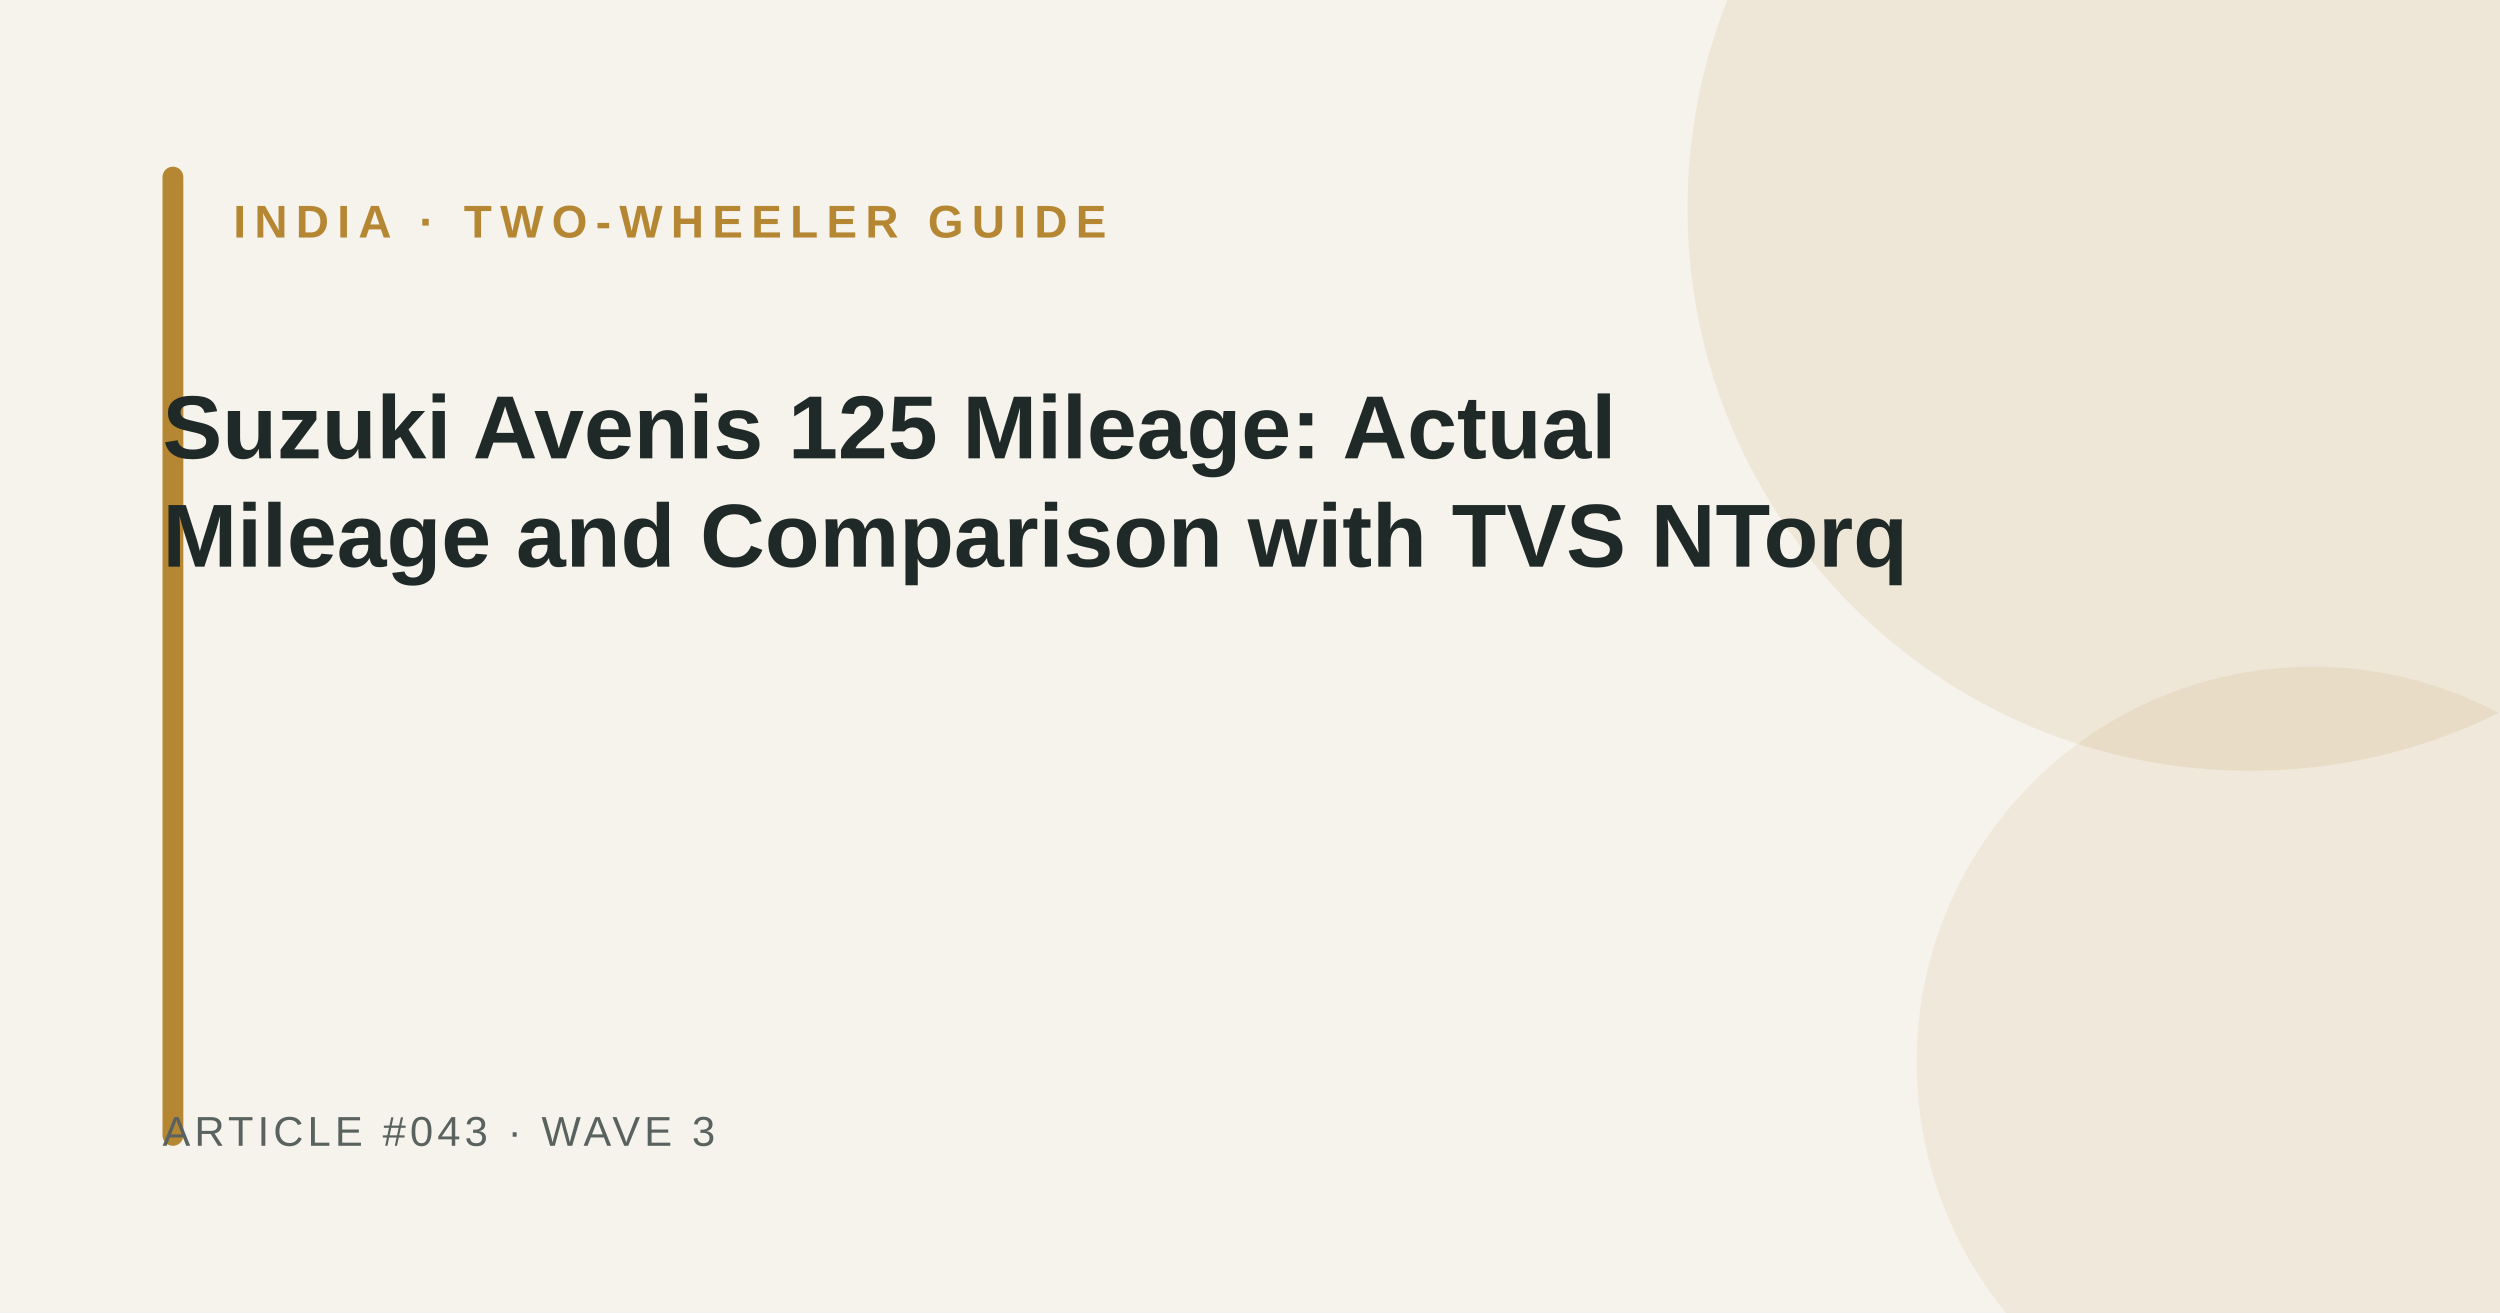
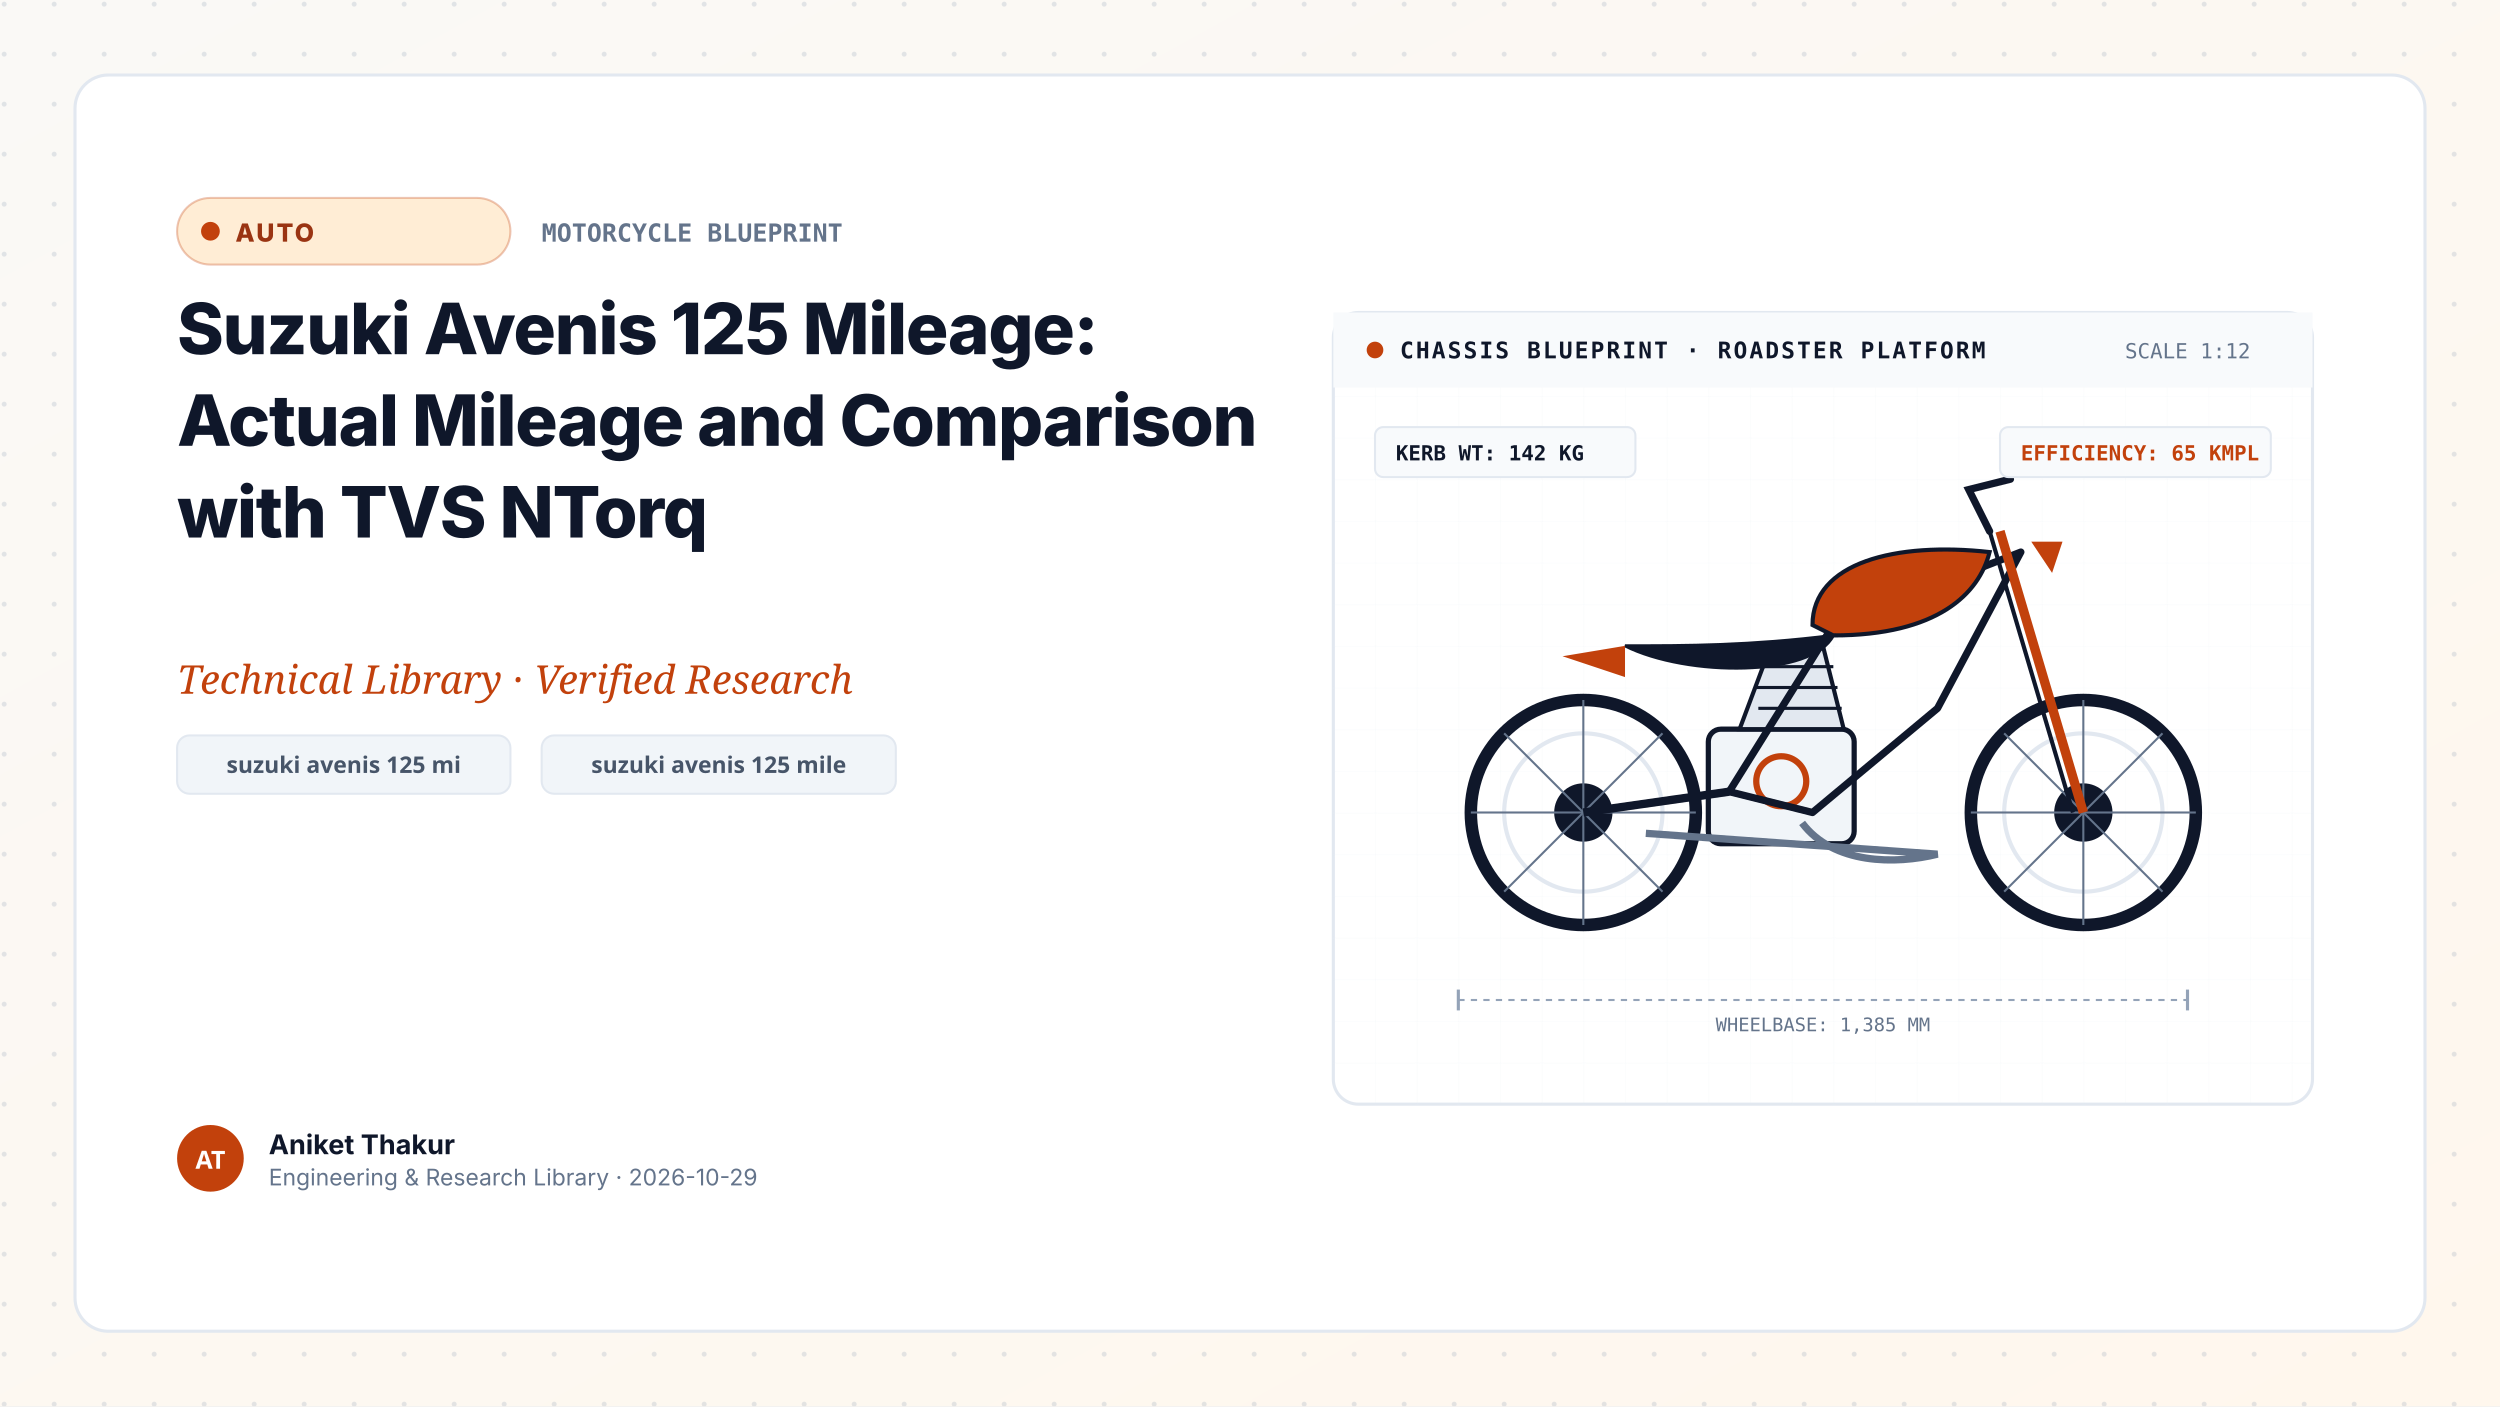
- <svg xmlns="http://www.w3.org/2000/svg" width="1200" height="630" viewBox="0 0 1200 630" role="img" aria-labelledby="title desc">
-   <rect width="1200" height="630" fill="#f6f3ed" />
-   <circle cx="1080" cy="100" r="270" fill="#b68732" opacity=".12" />
-   <circle cx="1110" cy="510" r="190" fill="#b68732" opacity=".10" />
-   <rect x="78" y="80" width="10" height="470" rx="5" fill="#b68732" />
-   <text x="112" y="114" fill="#b68732" font-family="Arial,sans-serif" font-size="22" font-weight="700" letter-spacing="4">INDIA · TWO-WHEELER GUIDE</text>
-   <text x="78" y="220" fill="#1f2927" font-family="Arial,sans-serif" font-size="43" font-weight="700">
-     <tspan x="78" dy="0">Suzuki Avenis 125 Mileage: Actual</tspan>
-     <tspan x="78" dy="52">Mileage and Comparison with TVS NTorq</tspan>
-   </text>
-   <text x="78" y="550" fill="#59625e" font-family="Arial,sans-serif" font-size="20" letter-spacing="2">ARTICLE #043  ·  WAVE 3</text>
+ <svg xmlns="http://www.w3.org/2000/svg" width="1200" height="675" viewBox="0 0 1200 675" role="img" aria-label="Suzuki Avenis 125 Mileage: Actual Mileage and Comparison with TVS NTorq">
+   <defs>
+     <linearGradient id="bgGrad_1558880002" x1="0%" y1="0%" x2="100%" y2="100%">
+       <stop offset="0%" stop-color="#FAF9F6" />
+       <stop offset="100%" stop-color="#FFF7ED" />
+     </linearGradient>
+     <pattern id="dotGrid_1558880002" width="24" height="24" patternUnits="userSpaceOnUse">
+       <circle cx="2" cy="2" r="1.2" fill="#94A3B8" opacity="0.25" />
+     </pattern>
+   </defs>
+   <rect width="1200" height="675" fill="url(#bgGrad_1558880002)" />
+   <rect width="1200" height="675" fill="url(#dotGrid_1558880002)" />
+   <rect x="36" y="36" width="1128" height="603" rx="16" fill="#FFFFFF" stroke="#E2E8F0" stroke-width="1.5" />
+   <g transform="translate(85, 95)">
+     <rect x="0" y="0" width="160" height="32" rx="16" fill="#FFEDD5" stroke="#C2410C" stroke-opacity="0.3" />
+     <circle cx="16" cy="16" r="4.5" fill="#C2410C" />
+     <text x="28" y="21" font-family="Plus Jakarta Sans, -apple-system, sans-serif" font-size="12" font-weight="800" fill="#9A3412" letter-spacing="1">AUTO</text>
+     <text x="175" y="21" font-family="JetBrains Mono, monospace" font-size="12" font-weight="600" fill="#64748B">MOTORCYCLE BLUEPRINT</text>
+     <g transform="translate(0, 75)">
+       <text x="0" y="0" font-family="Plus Jakarta Sans, -apple-system, sans-serif" font-size="34" font-weight="800" fill="#0F172A" letter-spacing="-0.6">Suzuki Avenis 125 Mileage:</text>
+       <text x="0" y="44" font-family="Plus Jakarta Sans, -apple-system, sans-serif" font-size="34" font-weight="800" fill="#0F172A" letter-spacing="-0.6">Actual Mileage and Comparison</text>
+       <text x="0" y="88" font-family="Plus Jakarta Sans, -apple-system, sans-serif" font-size="34" font-weight="800" fill="#0F172A" letter-spacing="-0.6">with TVS NTorq</text>
+     </g>
+     <g transform="translate(0, 222)">
+       <text x="0" y="16" font-family="Newsreader, Georgia, serif" font-size="19" font-style="italic" fill="#C2410C">
+         Technical Library · Verified Research
+       </text>
+       <g transform="translate(0, 36)">
+         <rect x="0" y="0" width="160" height="28" rx="6" fill="#F1F5F9" stroke="#E2E8F0" />
+         <text x="80" y="18" font-family="Plus Jakarta Sans, sans-serif" font-size="11" font-weight="600" fill="#475569" text-anchor="middle">suzuki avenis 125 mi</text>
+         <rect x="175" y="0" width="170" height="28" rx="6" fill="#F1F5F9" stroke="#E2E8F0" />
+         <text x="260" y="18" font-family="Plus Jakarta Sans, sans-serif" font-size="11" font-weight="600" fill="#475569" text-anchor="middle">suzuki avenis 125 mile</text>
+       </g>
+     </g>
+     <g transform="translate(0, 445)">
+       <circle cx="16" cy="16" r="16" fill="#C2410C" />
+       <text x="16" y="21" font-family="Plus Jakarta Sans, sans-serif" font-size="12" font-weight="800" fill="#FFFFFF" text-anchor="middle">AT</text>
+       <text x="44" y="14" font-family="Plus Jakarta Sans, -apple-system, sans-serif" font-size="13" font-weight="700" fill="#0F172A">Aniket Thakur</text>
+       <text x="44" y="29" font-family="Plus Jakarta Sans, -apple-system, sans-serif" font-size="11" fill="#64748B">Engineering &amp; Research Library · 2026-10-29</text>
+     </g>
+   </g>
+   <g transform="translate(640, 150)">
+     <pattern id="gridCommuter" width="20" height="20" patternUnits="userSpaceOnUse">
+       <path d="M 20 0 L 0 0 0 20" fill="none" stroke="#E2E8F0" stroke-width="0.5" stroke-opacity="0.4" />
+     </pattern>
+     <rect width="470" height="380" rx="12" fill="#FFFFFF" stroke="#E2E8F0" stroke-width="1.5" />
+     <rect width="470" height="380" rx="12" fill="url(#gridCommuter)" opacity="0.6" />
+     <path d="M 0 0 L 470 0 L 470 36 L 0 36 Z" fill="#F8FAFC" rx="12" />
+     <circle cx="20" cy="18" r="4" fill="#C2410C" />
+     <text x="32" y="22" font-family="JetBrains Mono, monospace" font-size="11" font-weight="700" fill="#0F172A" letter-spacing="1">CHASSIS BLUEPRINT · ROADSTER PLATFORM</text>
+     <text x="380" y="22" font-family="JetBrains Mono, monospace" font-size="10" fill="#64748B">SCALE 1:12</text>
+     <line x1="60" y1="330" x2="410" y2="330" stroke="#94A3B8" stroke-width="1" stroke-dasharray="3 3" />
+     <line x1="60" y1="325" x2="60" y2="335" stroke="#94A3B8" stroke-width="1.5" />
+     <line x1="410" y1="325" x2="410" y2="335" stroke="#94A3B8" stroke-width="1.5" />
+     <text x="235" y="345" font-family="JetBrains Mono, monospace" font-size="9" fill="#64748B" text-anchor="middle">WHEELBASE: 1,385 MM</text>
+     <circle cx="120" cy="240" r="54" fill="none" stroke="#0F172A" stroke-width="6" />
+     <circle cx="120" cy="240" r="38" fill="none" stroke="#E2E8F0" stroke-width="2" />
+     <circle cx="120" cy="240" r="14" fill="#0F172A" />
+     <line x1="120" y1="186" x2="120" y2="294" stroke="#64748B" stroke-width="1" />
+     <line x1="66" y1="240" x2="174" y2="240" stroke="#64748B" stroke-width="1" />
+     <line x1="82" y1="202" x2="158" y2="278" stroke="#64748B" stroke-width="1" />
+     <line x1="82" y1="278" x2="158" y2="202" stroke="#64748B" stroke-width="1" />
+     <circle cx="360" cy="240" r="54" fill="none" stroke="#0F172A" stroke-width="6" />
+     <circle cx="360" cy="240" r="38" fill="none" stroke="#E2E8F0" stroke-width="2" />
+     <circle cx="360" cy="240" r="14" fill="#0F172A" />
+     <line x1="360" y1="186" x2="360" y2="294" stroke="#64748B" stroke-width="1" />
+     <line x1="306" y1="240" x2="414" y2="240" stroke="#64748B" stroke-width="1" />
+     <line x1="322" y1="202" x2="398" y2="278" stroke="#64748B" stroke-width="1" />
+     <line x1="322" y1="278" x2="398" y2="202" stroke="#64748B" stroke-width="1" />
+     <rect x="180" y="200" width="70" height="55" rx="6" fill="#F1F5F9" stroke="#0F172A" stroke-width="2.5" />
+     <path d="M 195 200 L 210 160 L 235 160 L 245 200 Z" fill="#E2E8F0" stroke="#0F172A" stroke-width="2" />
+     <line x1="200" y1="170" x2="240" y2="170" stroke="#0F172A" stroke-width="1.5" />
+     <line x1="202" y1="180" x2="242" y2="180" stroke="#0F172A" stroke-width="1.5" />
+     <line x1="204" y1="190" x2="244" y2="190" stroke="#0F172A" stroke-width="1.5" />
+     <circle cx="215" cy="225" r="12" fill="none" stroke="#C2410C" stroke-width="3" />
+     <line x1="120" y1="240" x2="190" y2="230" stroke="#0F172A" stroke-width="4" />
+     <path d="M 190 230 L 240 150 L 330 115 L 290 190 L 230 240 Z" fill="none" stroke="#0F172A" stroke-width="3.5" stroke-linejoin="round" />
+     <line x1="360" y1="240" x2="320" y2="105" stroke="#C2410C" stroke-width="4.5" />
+     <line x1="355" y1="240" x2="315" y2="105" stroke="#0F172A" stroke-width="2" />
+     <path d="M 315 105 L 305 85 L 325 80" fill="none" stroke="#0F172A" stroke-width="3.5" stroke-linecap="round" />
+     <path d="M 335 110 L 350 110 L 345 125 Z" fill="#C2410C" />
+     <path d="M 230 150 C 230 120, 270 110, 315 115 C 310 135, 290 155, 240 155 Z" fill="#C2410C" stroke="#0F172A" stroke-width="2" />
+     <path d="M 140 160 C 170 160, 200 160, 240 155 C 230 175, 170 175, 140 160 Z" fill="#0F172A" stroke="#0F172A" stroke-width="1.5" />
+     <path d="M 110 165 L 140 160 L 140 175 Z" fill="#C2410C" />
+     <path d="M 225 245 C 240 265, 270 265, 290 260 L 150 250" fill="none" stroke="#64748B" stroke-width="3.5" />
+     <rect x="20" y="55" width="125" height="24" rx="4" fill="#F8FAFC" stroke="#E2E8F0" />
+     <text x="30" y="71" font-family="JetBrains Mono, monospace" font-size="10" font-weight="600" fill="#0F172A">KERB WT: 142 KG</text>
+     <rect x="320" y="55" width="130" height="24" rx="4" fill="#F8FAFC" stroke="#E2E8F0" />
+     <text x="330" y="71" font-family="JetBrains Mono, monospace" font-size="10" font-weight="600" fill="#C2410C">EFFICIENCY: 65 KMPL</text>
+   </g>
</svg>
